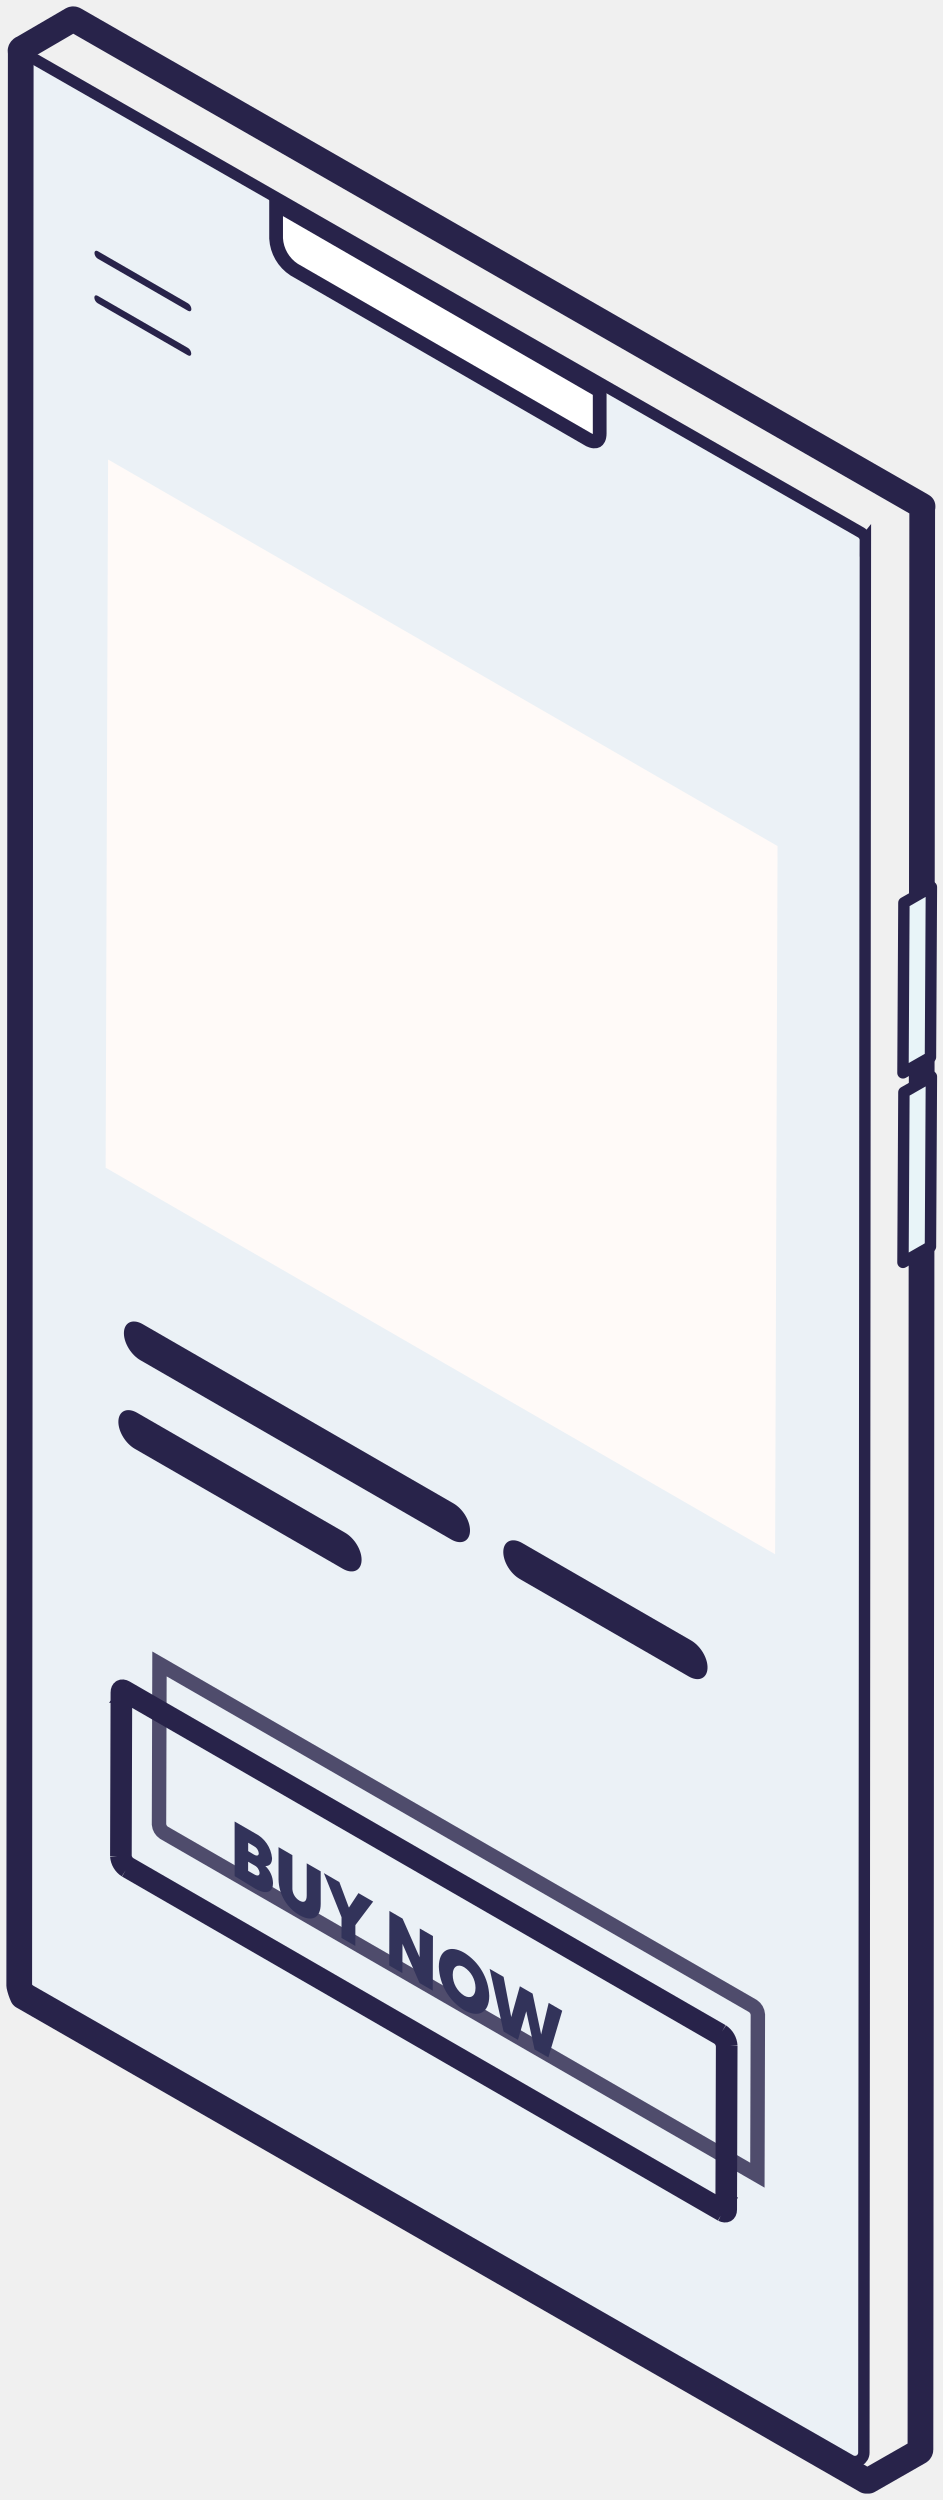
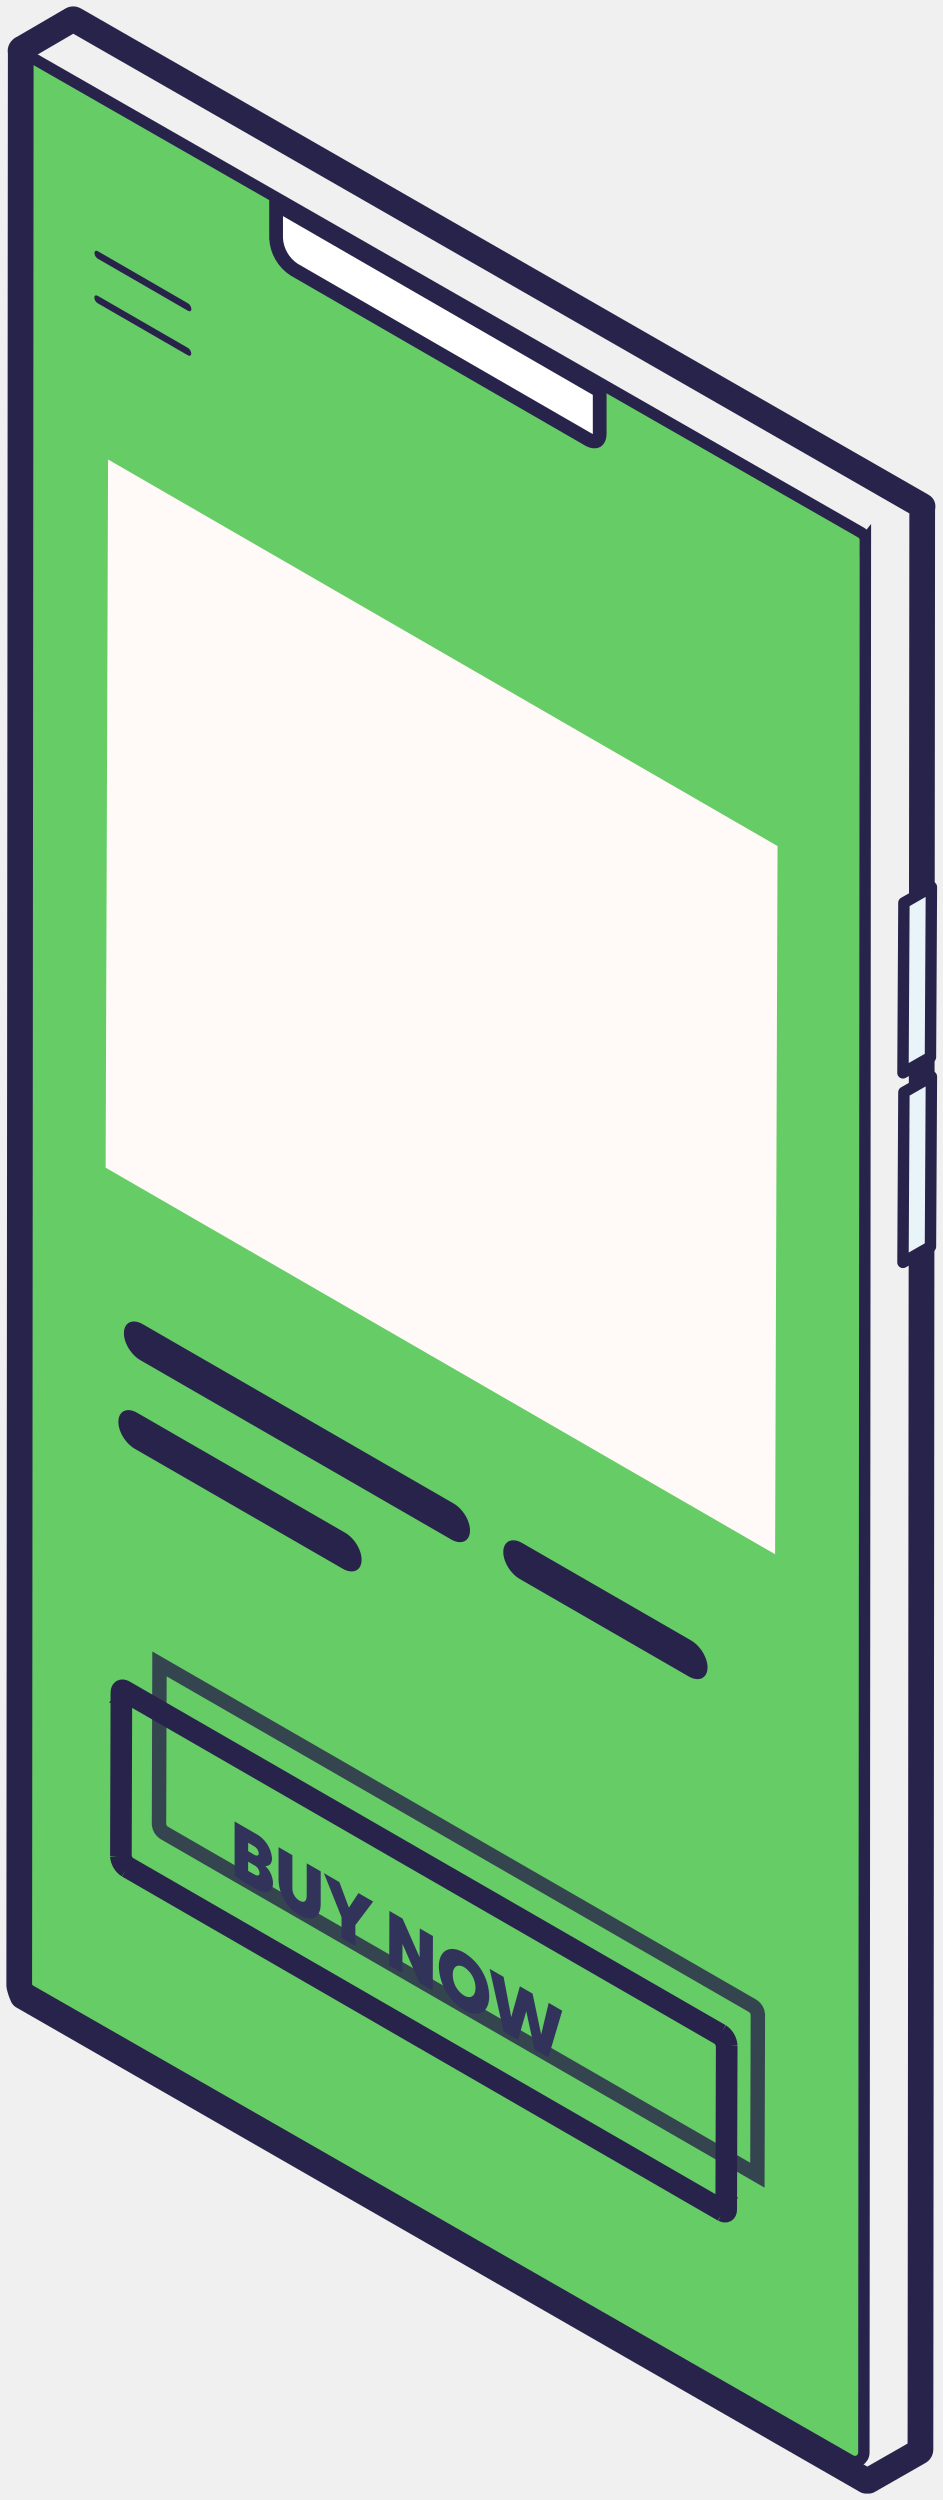
<svg xmlns="http://www.w3.org/2000/svg" class="tile__icon" width="49" height="130" fill="none">
-   <path d="M45 28.092l-.079 99.448a.462.462 0 01-.693.399L1.225 103.307a.468.468 0 01-.225-.399L1.079 3.46A.46.46 0 011.54 3c.08 0 .16.02.23.06l43.004 24.633a.464.464 0 01.225.4z" fill="#EBF1F6" stroke="#28234A" stroke-width=".593" stroke-miterlimit="10" />
+   <path d="M45 28.092l-.079 99.448a.462.462 0 01-.693.399L1.225 103.307a.468.468 0 01-.225-.399L1.079 3.46A.46.46 0 011.54 3c.08 0 .16.02.23.06l43.004 24.633a.464.464 0 01.225.4z" fill="#66cc66" stroke="#28234A" stroke-width=".593" stroke-miterlimit="10" />
  <path d="M47.971 26.363v-.041a.046.046 0 00-.018-.013L3.87 1.017a.121.121 0 00-.124 0L1.178 2.515a.225.225 0 00-.036.013.146.146 0 00-.039.036.124.124 0 00-.024.138L1 103.256c.04.191.103.377.184.554L45.043 129H45.158l2.642-1.511a.126.126 0 00.063-.108l.092-100.987a.175.175 0 00.016-.031v0z" stroke="#28234A" stroke-width="1.337" stroke-linejoin="round" />
  <path d="M14.357 10.619l16.827 9.709v2.204c0 .273-.095.37-.147.4-.055.031-.196.062-.443-.078h-.001l-15.3-8.834a2.078 2.078 0 01-.936-1.619V10.62z" fill="#fff" stroke="#28234A" stroke-width=".715" />
  <path d="M48.433 46.126l-.049 8.846-1.43.818.049-8.846 1.43-.818zM48.433 55.982l-.049 8.843-1.43.82.049-8.847 1.43-.816z" fill="#E8F4F8" stroke="#28234A" stroke-width=".593" stroke-linecap="round" stroke-linejoin="round" />
  <path d="M40.432 43.995l-.127 36.826L5.493 60.72l.127-36.826 34.812 20.102z" fill="#FFFAF8" />
  <path d="M9.774 18.092a.372.372 0 01.171.291c0 .108-.078.151-.171.096l-4.7-2.713a.37.37 0 01-.169-.291c0-.105.076-.149.169-.096l4.7 2.713zM9.783 15.777a.378.378 0 01.169.291c0 .108-.076.151-.172.096l-4.7-2.714a.368.368 0 01-.168-.29c0-.108.078-.152.171-.1l4.7 2.717z" fill="#28234A" />
  <path d="M39.384 113.11L8.521 95.3a.584.584 0 01-.253-.426l.025-8.349 30.861 17.789a.586.586 0 01.255.442l-.025 8.354z" stroke="#28234A" stroke-width=".75" opacity=".8" />
  <path d="M37.976 106.381l-.026 8.519c0 .273-.193.364-.433.244m.459-8.763a.96.96 0 00-.43-.747m.43.747l-.375.021v-.01m.375-.011l-.375-.001v.012m-.055-.758L6.558 87.766m30.988 17.868l-.187.325-.011-.006m.198-.319l-.206.313.008.006M6.558 87.765c-.24-.138-.433-.029-.433.245l-.026 8.519m.46-8.763l-.141.243v.001l-.04.07a.159.159 0 00.058-.02.159.159 0 00.054-.05s0 0 0 0a.101.101 0 00.008-.014c.003-.005.003-.008.003-.008l-.001.022v0h0v.154m.058-.398l-.14.243-.001.001-.04.07a.108.108 0 01-.024 0h-.006s.008.001.024.01c0 0 0 0 0 0l.128.074m-.4 8.365a.955.955 0 00.434.728m-.434-.728l.374-.029.001.013m-.375.016h.375v-.016m.059.744l30.984 17.887M6.533 97.257l.187-.325.01.006m-.197.32l.203-.316a2.077 2.077 0 01-.007-.004m30.788 18.206l.122-.244v-.001l.036-.072a.104.104 0 00-.028.012.159.159 0 00-.064.06v.001a.029.029 0 00-.004.007c-.008.017-.004.019-.004-.007v-.155m-.058.399l.14-.244.001-.001.045-.078h.012c.006 0-.002.001-.023-.009l-.116-.067m0 0l.025-8.353m-.025 8.353L6.729 96.938m30.872 9.454a.59.59 0 00-.253-.439m0 0L6.499 88.164m0 0l-.025 8.349m0 0a.58.58 0 00.255.425" fill="#FFFAF8" stroke="#28234A" stroke-width=".75" />
  <path d="M13.797 97.033a1.267 1.267 0 01.4.89c0 .429-.296.64-.913.296l-1.084-.661v-2.84l1.058.611a1.615 1.615 0 01.889 1.298c-.003.297-.149.415-.35.406zm-.575.436c.184.107.276.056.276-.077a.49.49 0 00-.27-.394l-.326-.187v.474l.32.184zm-.317-1.648v.436l.296.18c.175.101.255.045.255-.07a.466.466 0 00-.255-.368l-.296-.178zM16.677 97.309v1.686c0 .711-.42.984-1.108.593a2.193 2.193 0 01-1.085-1.853V96.05l.72.418v1.668a.755.755 0 00.365.697c.24.136.38.05.38-.27v-1.671l.728.418zM19.404 98.882l-.924 1.224-.003 1.085-.72-.418.003-1.078-.919-2.294.806.468.489 1.31.015.006.489-.744.764.441zM22.513 100.675l-.01 2.839-.687-.397-.886-2.036-.008 1.521-.682-.395.009-2.838.684.397.886 2.012.01-1.497.684.394zM24.134 101.54a2.756 2.756 0 011.307 2.247c0 .889-.575 1.164-1.316.738a2.78 2.78 0 01-1.306-2.253c0-.877.58-1.155 1.315-.732zm0 2.232c.297.172.593.071.593-.403a1.3 1.3 0 00-.593-1.076c-.296-.175-.592-.071-.592.397a1.29 1.29 0 00.592 1.082zM29.236 104.557l-.72 2.43-.72-.415-.43-1.985-.432 1.488-.747-.433-.726-3.263.726.418.397 2.092.45-1.603.661.382.445 2.125.391-1.642.705.406z" fill="#32335A" />
  <path transform="matrix(-.91537 -.52796 -.05874 .93803 36.731 87.705)" stroke="#28234A" stroke-width="2" stroke-linecap="round" stroke-linejoin="round" d="M1-1h9.599" />
  <path transform="matrix(-.91537 -.52796 -.05874 .93803 24.38 80.582)" stroke="#28234A" stroke-width="2" stroke-linecap="round" stroke-linejoin="round" d="M1-1h17.658" />
  <path transform="matrix(-.91537 -.52796 -.05874 .93803 18.742 82.105)" stroke="#28234A" stroke-width="2" stroke-linecap="round" stroke-linejoin="round" d="M1-1h11.813" />
</svg>
